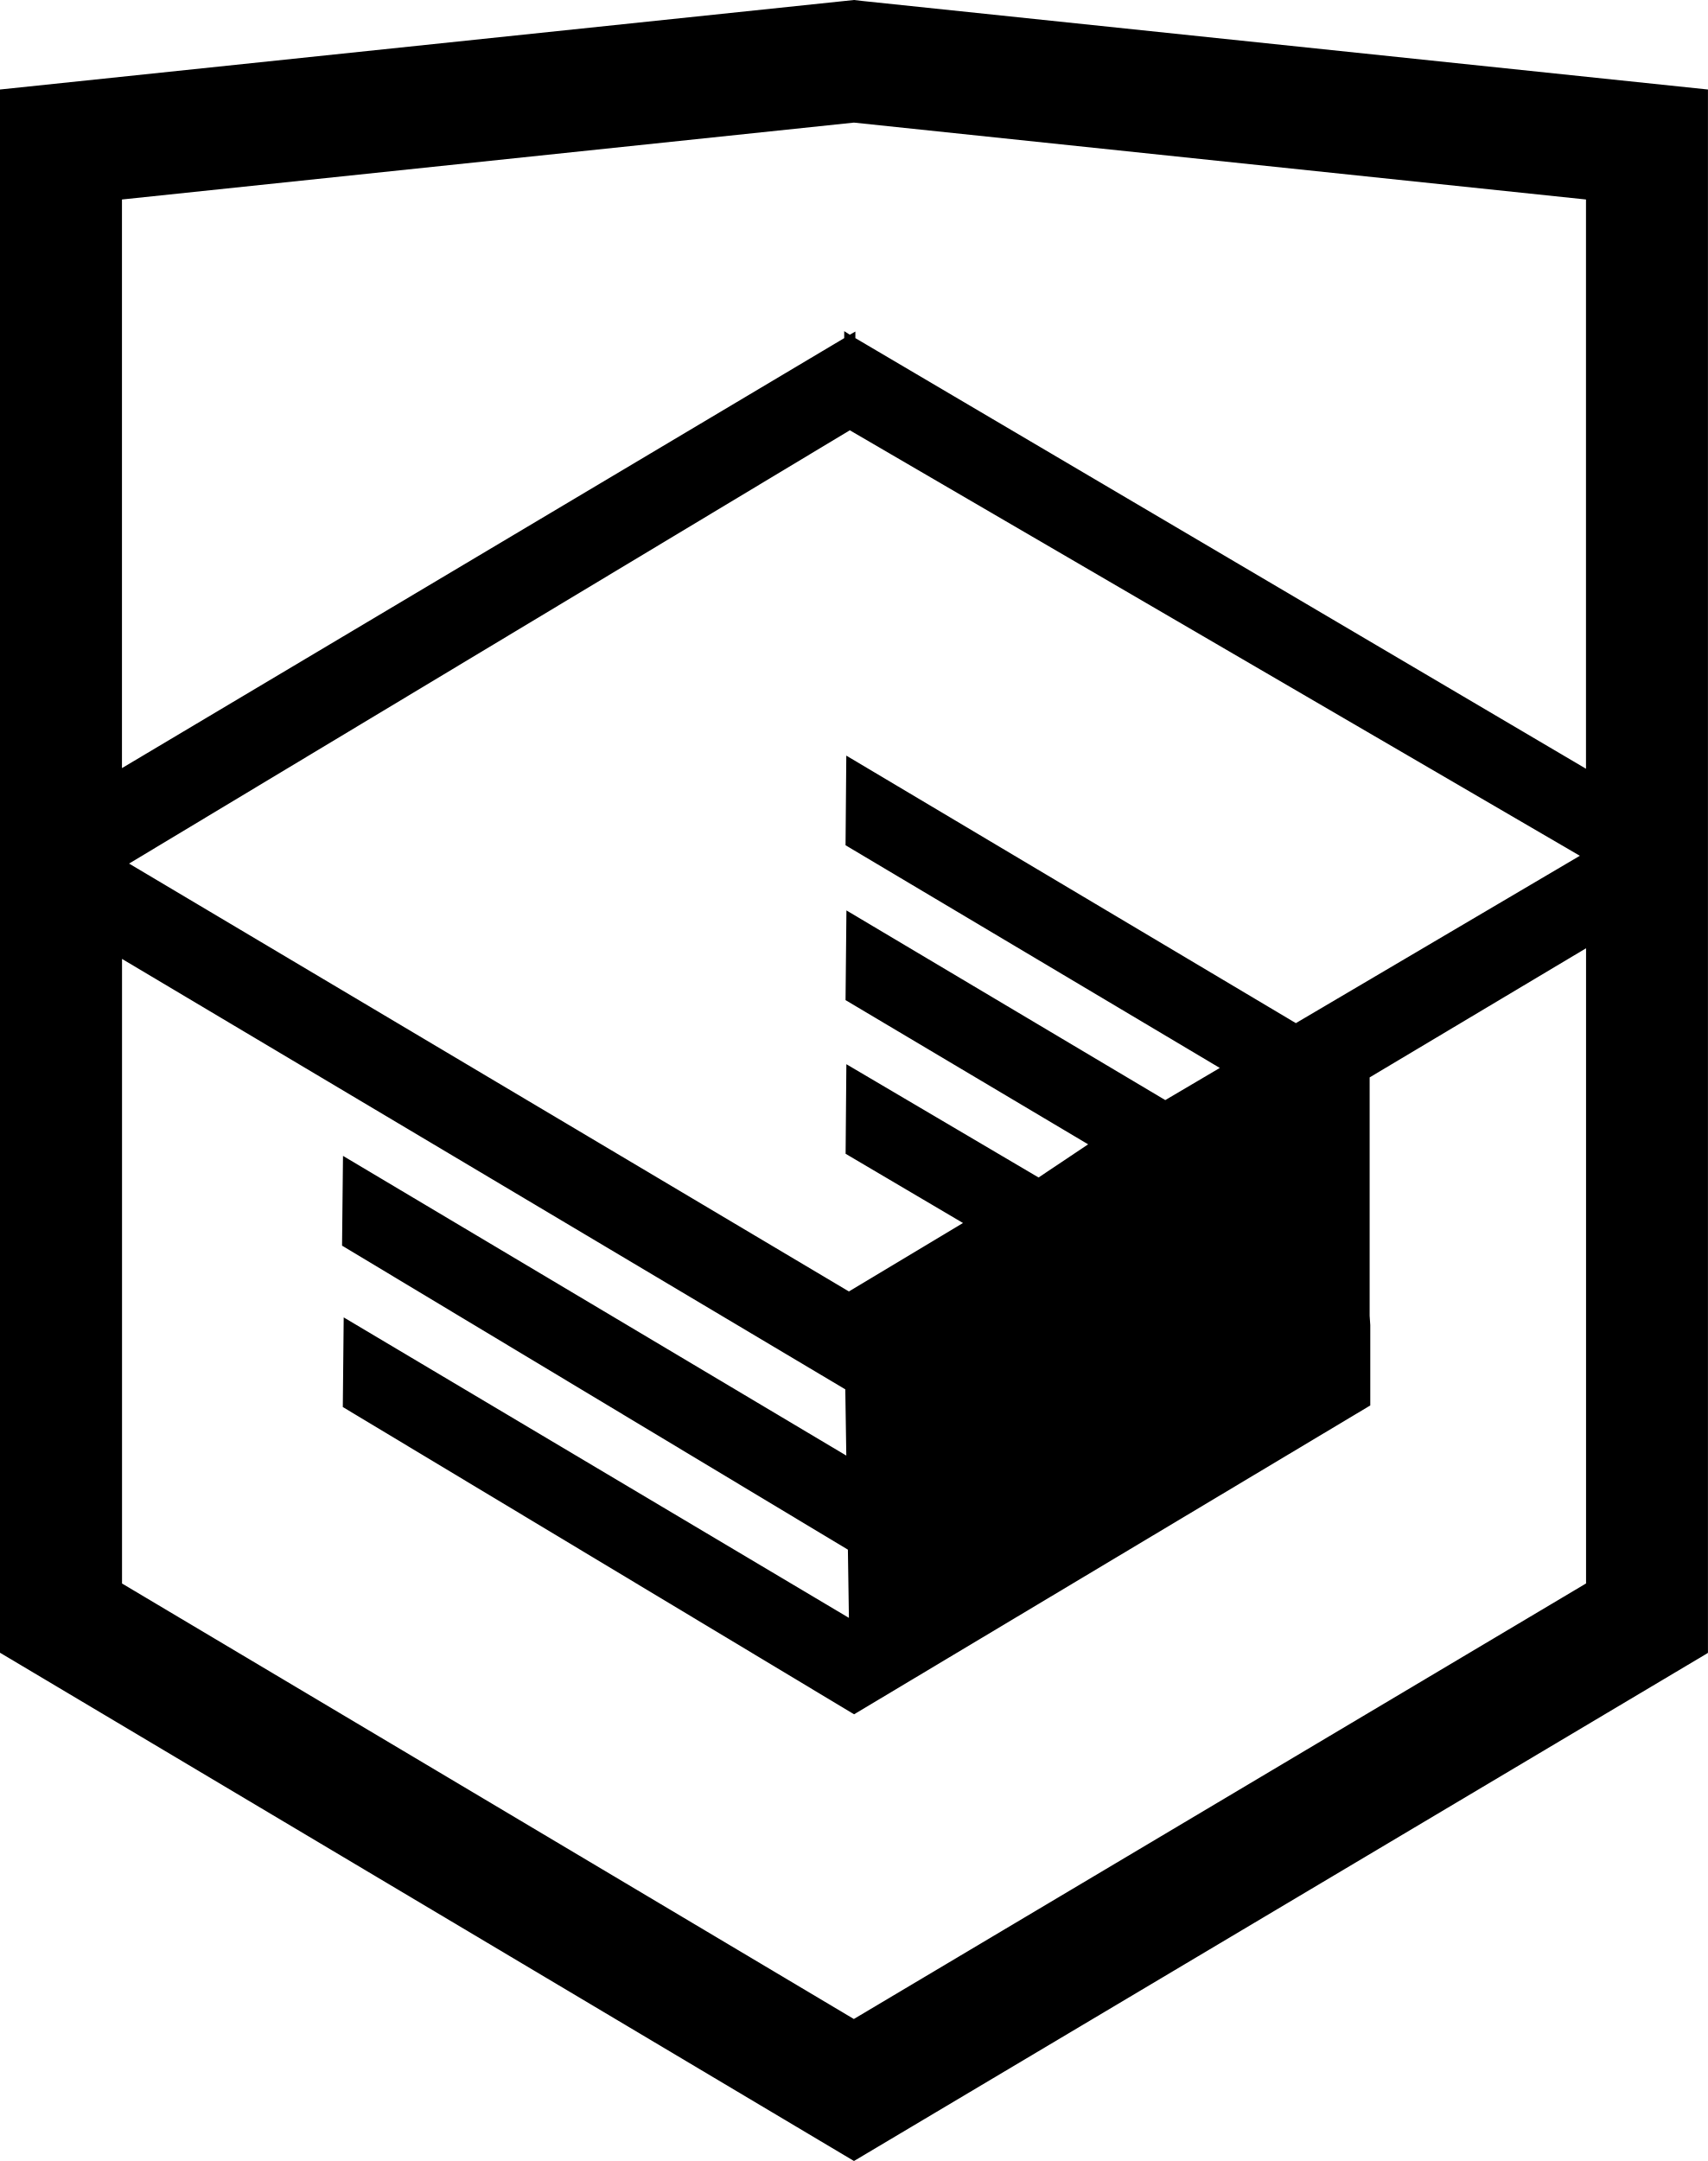
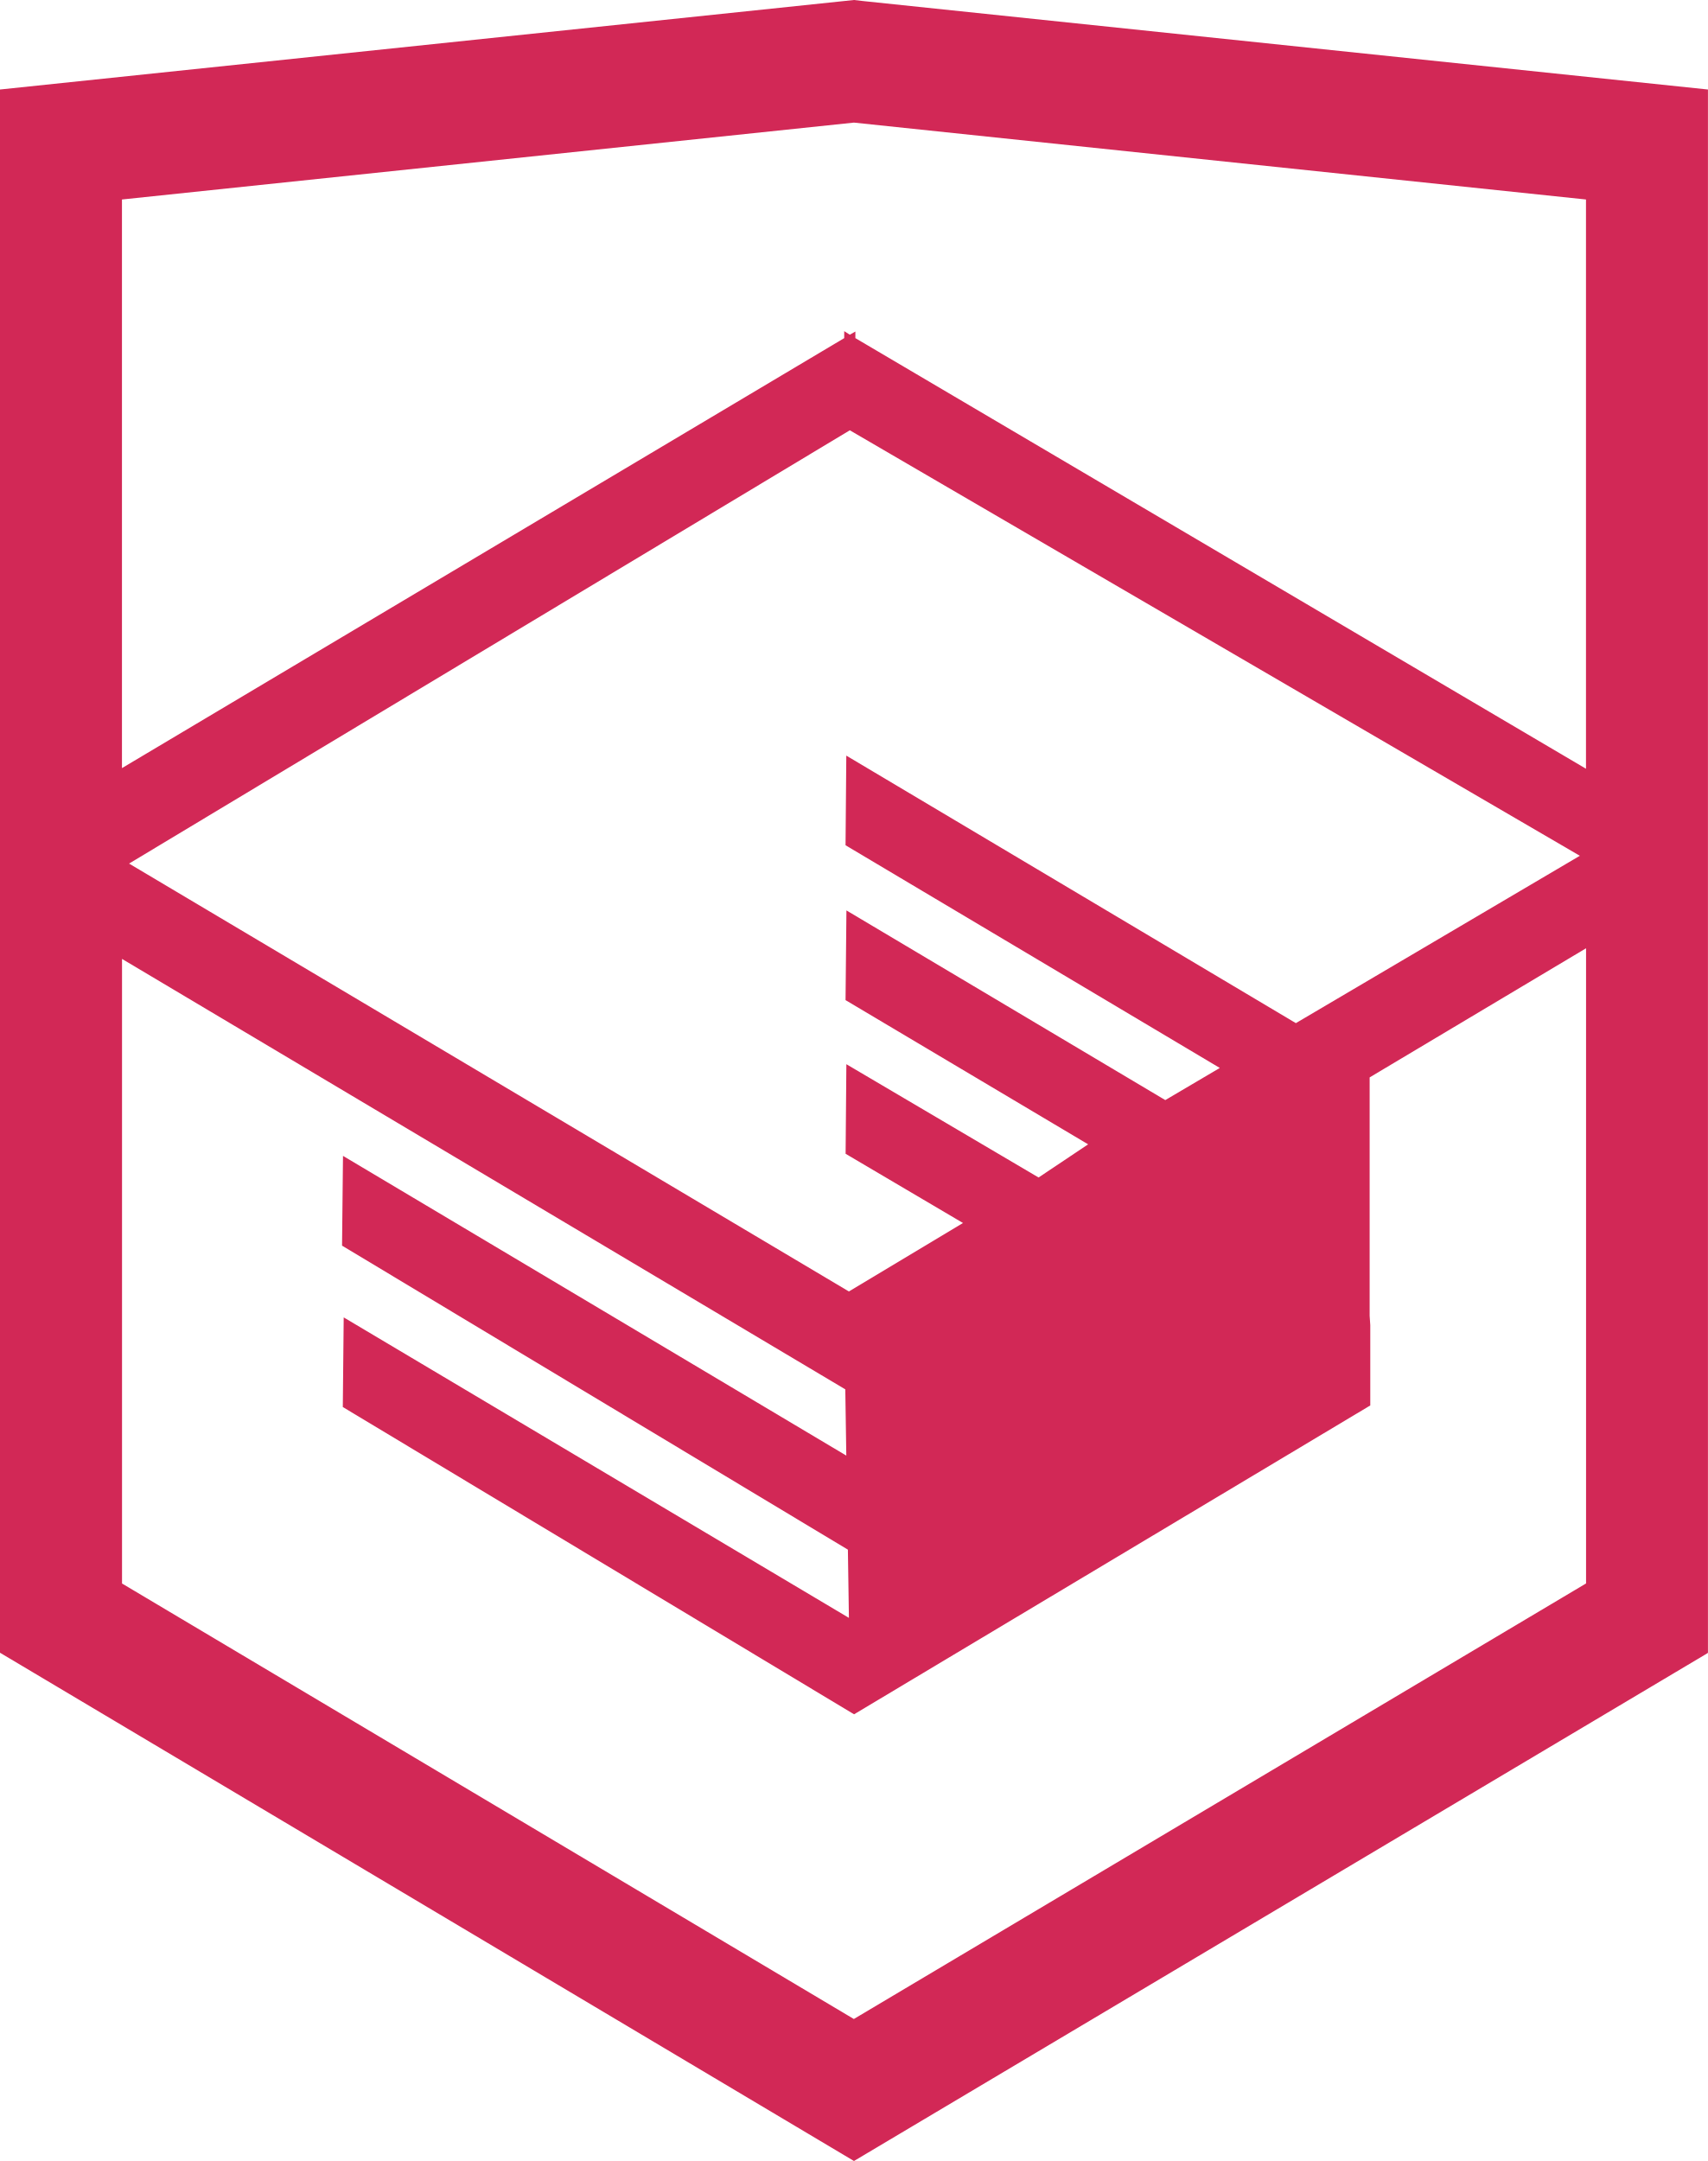
<svg xmlns="http://www.w3.org/2000/svg" version="1" width="26.943" height="34.09" viewBox="0 0 26.943 34.09">
-   <path d="M13.62.017L13.472 0 0 1.412v24.66l13.472 8.018 13.43-7.99.042-.026V1.412L13.62.017zm11.4 12.11L13.494 5.334V5.23l-.088.05-.088-.056v.11L1.924 12.117v-8.97l11.547-1.213L25.02 3.147v8.98zm-11.615-5.34L24.923 13.5l-4.48 2.64-7.092-4.22-.012 1.414 5.904 3.513-.86.507-5.03-2.992-.014 1.415 3.827 2.275-.782.523-3.032-1.787-.012 1.413 1.852 1.092-1.8 1.08-11.356-6.75 11.37-6.835zm-11.48 8.34l11.41 6.79.016 1.045-7.94-4.728-.015 1.416 7.98 4.796.016 1.076-7.97-4.74-.014 1.414 8.02 4.82.046.027 8.143-4.872v-1.267l-.01-.148v-3.76l3.414-2.037v10.02L13.47 31.85 1.925 24.98v-9.853z" />
+   <path fill="#d22856" d="M13.62.017L13.472 0 0 1.412v24.66l13.472 8.018 13.43-7.99.042-.026V1.412L13.62.017zm11.4 12.11L13.494 5.334V5.23l-.088.05-.088-.056v.11L1.924 12.117v-8.97l11.547-1.213L25.02 3.147v8.98zm-11.615-5.34L24.923 13.5l-4.48 2.64-7.092-4.22-.012 1.414 5.904 3.513-.86.507-5.03-2.992-.014 1.415 3.827 2.275-.782.523-3.032-1.787-.012 1.413 1.852 1.092-1.8 1.08-11.356-6.75 11.37-6.835zm-11.48 8.34l11.41 6.79.016 1.045-7.94-4.728-.015 1.416 7.98 4.796.016 1.076-7.97-4.74-.014 1.414 8.02 4.82.046.027 8.143-4.872v-1.267l-.01-.148v-3.76l3.414-2.037v10.02L13.47 31.85 1.925 24.98v-9.853z" />
</svg>
